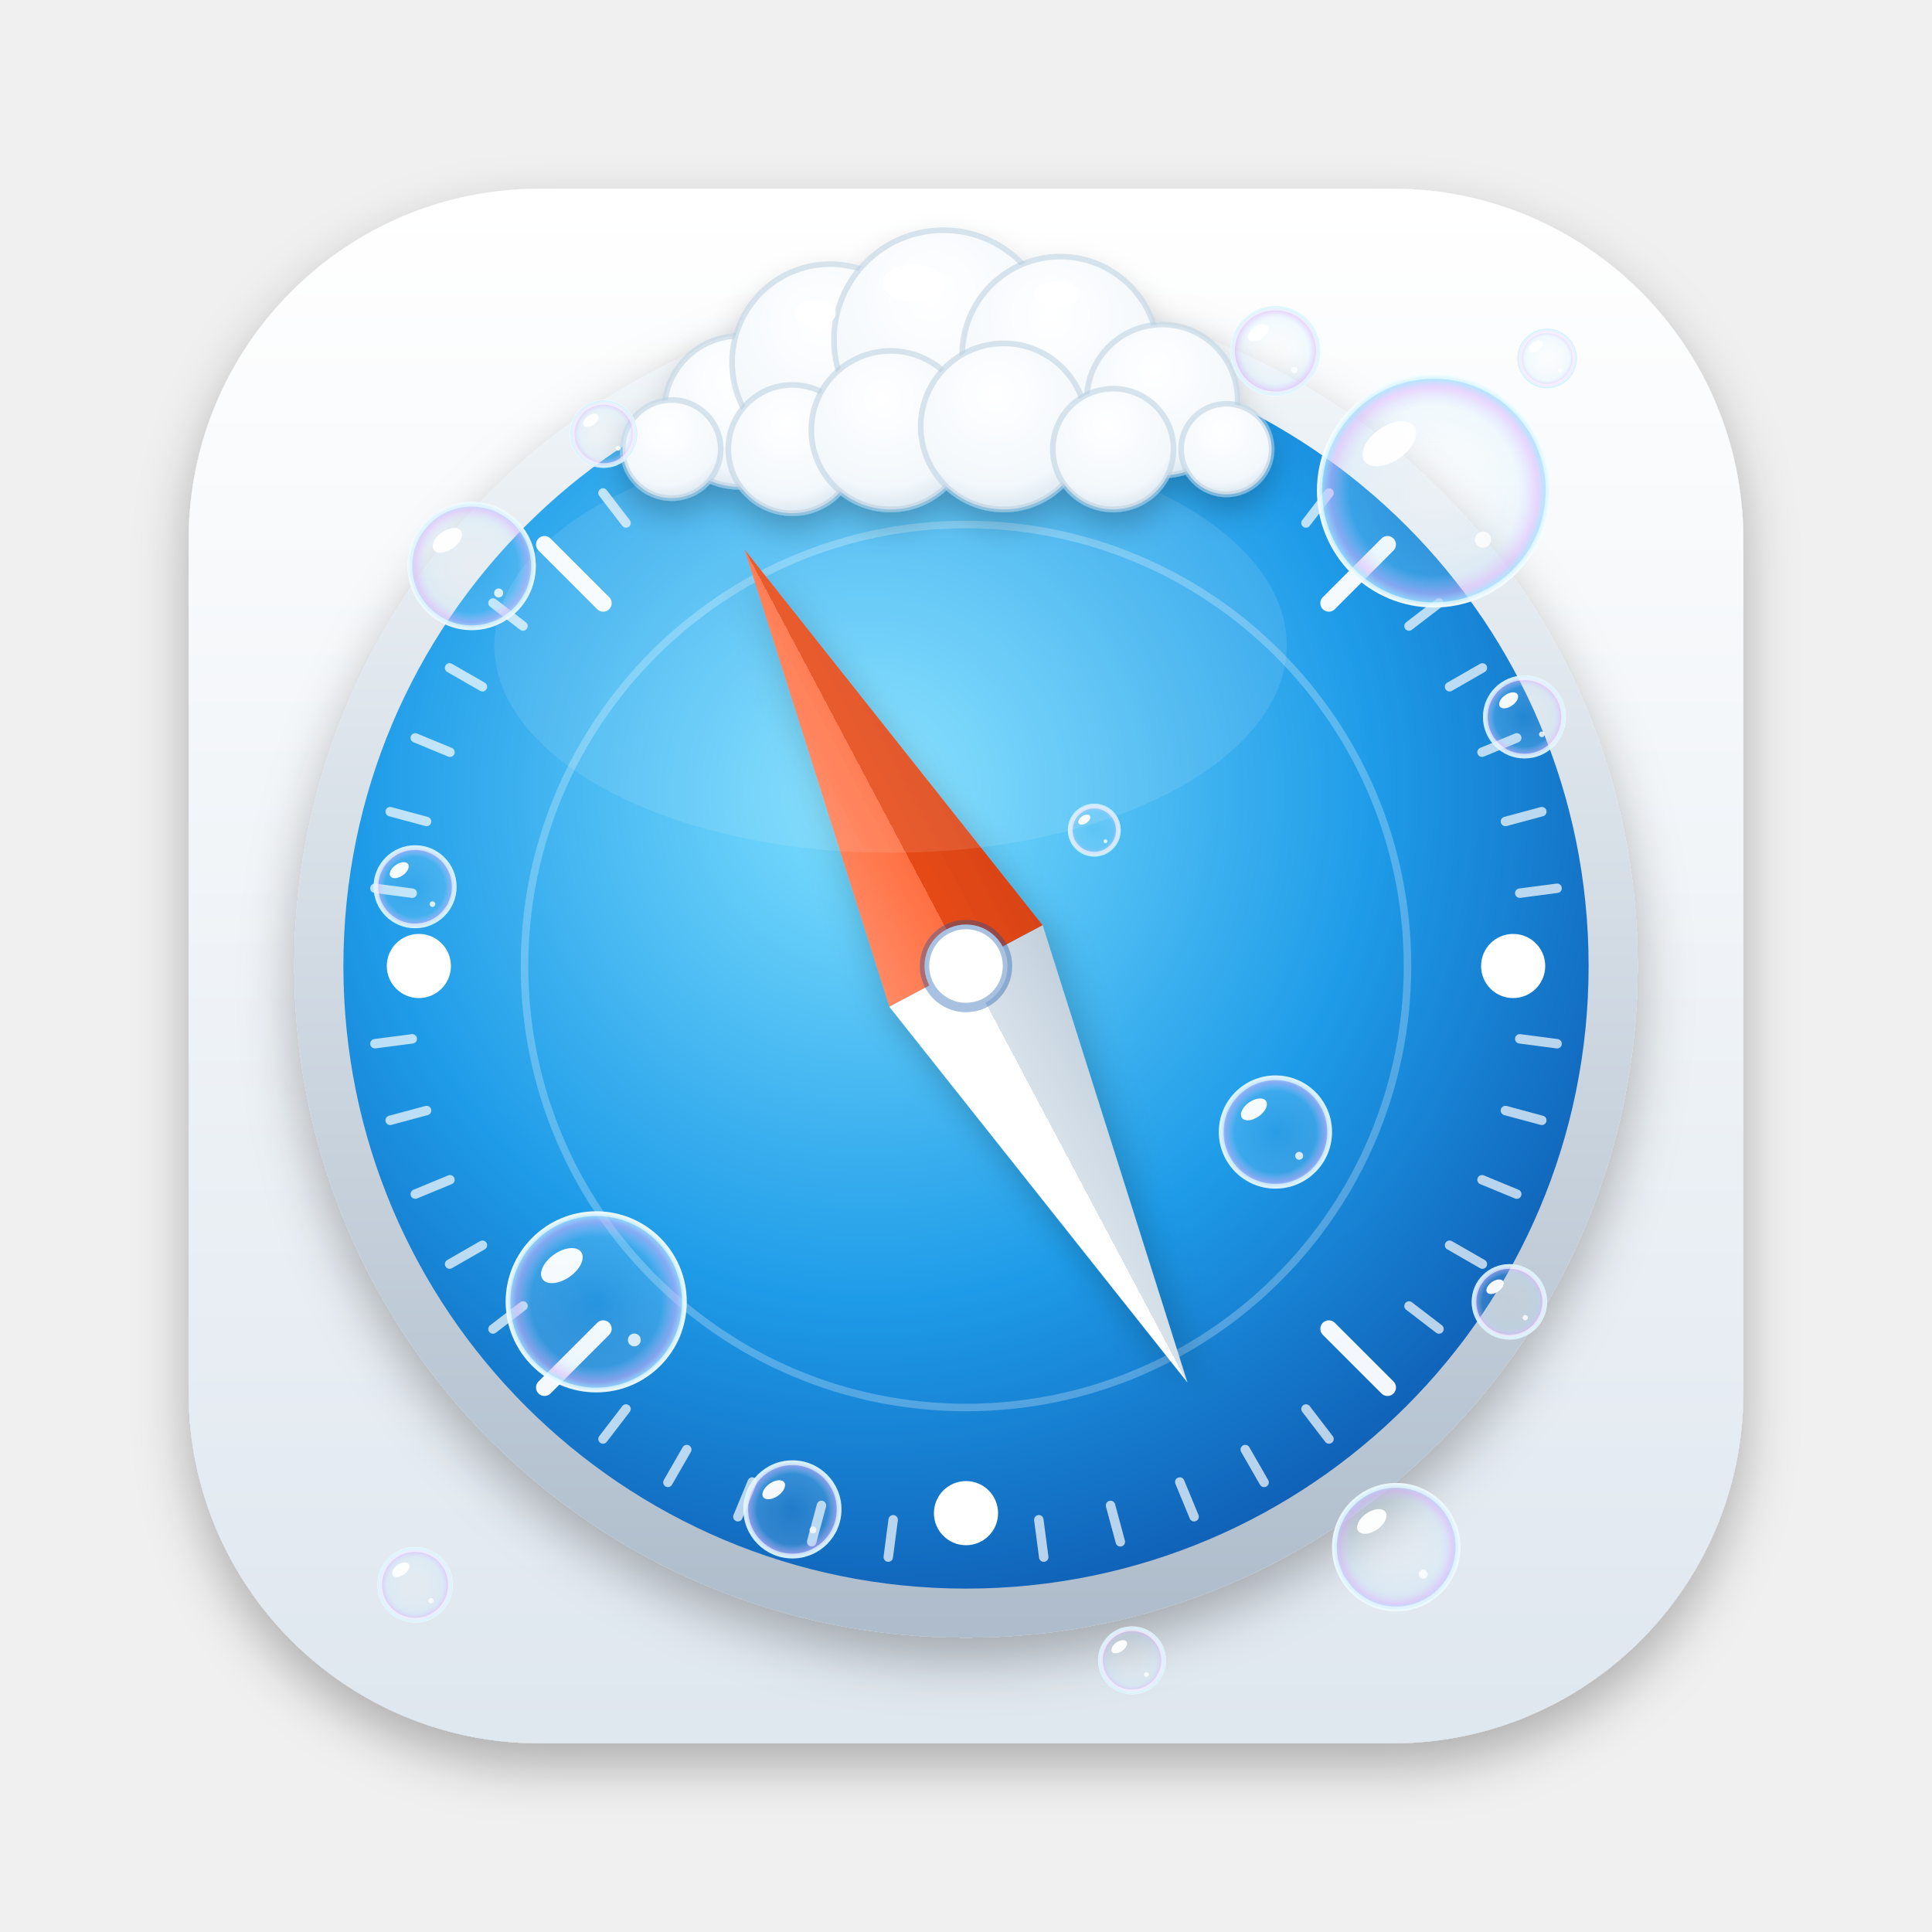
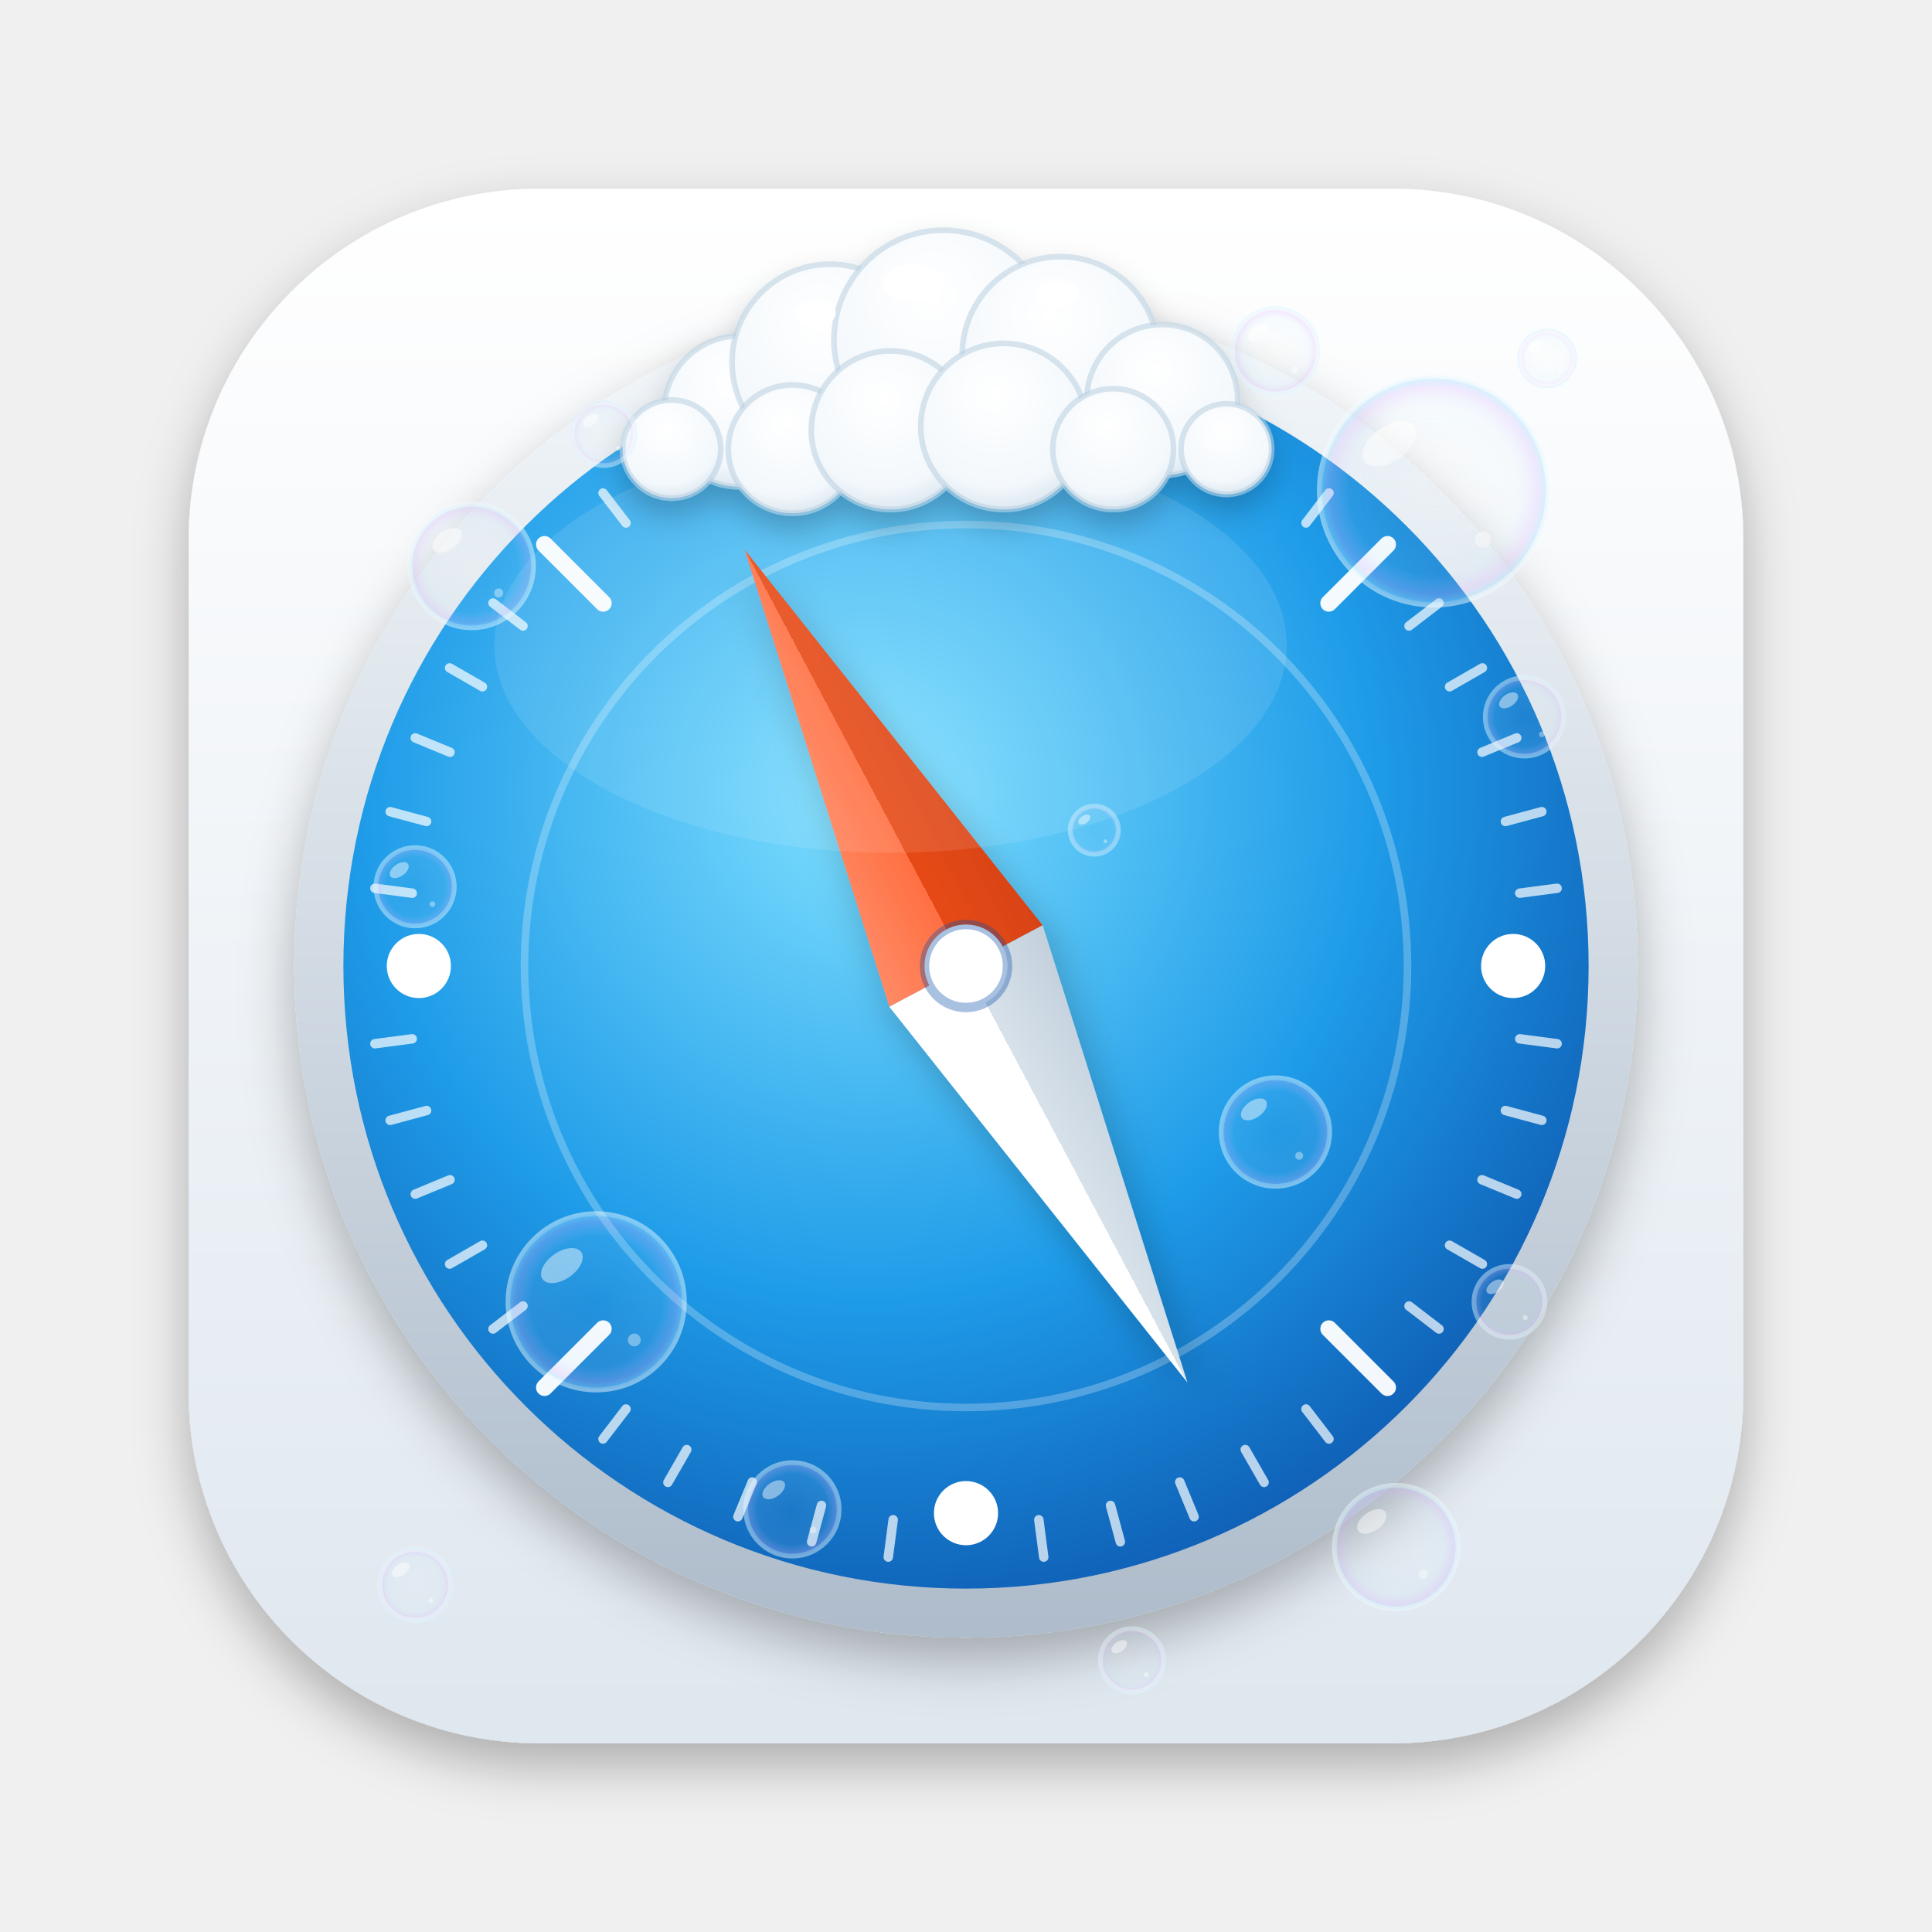
<svg xmlns="http://www.w3.org/2000/svg" viewBox="0 0 1024 1024" width="1024" height="1024">
  <defs>
    <linearGradient id="tile" x1="0" y1="0" x2="0" y2="1">
      <stop offset="0" stop-color="#ffffff" />
      <stop offset="1" stop-color="#dfe7ef" />
    </linearGradient>
    <radialGradient id="dial" cx="0.42" cy="0.36" r="0.75">
      <stop offset="0" stop-color="#7fe0ff" />
      <stop offset="0.55" stop-color="#1e9be8" />
      <stop offset="1" stop-color="#0b4fa8" />
    </radialGradient>
    <linearGradient id="rim" x1="0" y1="0" x2="0" y2="1">
      <stop offset="0" stop-color="#f4f8fb" />
      <stop offset="1" stop-color="#aebccb" />
    </linearGradient>
    <linearGradient id="needleA" x1="0" y1="0" x2="1" y2="0">
      <stop offset="0" stop-color="#ff8a65" />
      <stop offset="0.5" stop-color="#ff7043" />
      <stop offset="0.5" stop-color="#e64a19" />
      <stop offset="1" stop-color="#d84315" />
    </linearGradient>
    <linearGradient id="needleB" x1="0" y1="0" x2="1" y2="0">
      <stop offset="0" stop-color="#ffffff" />
      <stop offset="0.5" stop-color="#ffffff" />
      <stop offset="0.5" stop-color="#d7e1ea" />
      <stop offset="1" stop-color="#c3d0dc" />
    </linearGradient>
    <radialGradient id="foam" cx="0.45" cy="0.3" r="0.8">
      <stop offset="0" stop-color="#ffffff" />
      <stop offset="0.7" stop-color="#f3f8fc" />
      <stop offset="1" stop-color="#cfdeea" />
    </radialGradient>
    <radialGradient id="bubble" cx="0.5" cy="0.5" r="0.5">
      <stop offset="0" stop-color="#ffffff" stop-opacity="0.05" />
      <stop offset="0.72" stop-color="#bfe9ff" stop-opacity="0.18" />
      <stop offset="0.88" stop-color="#d9b8ff" stop-opacity="0.55" />
      <stop offset="0.96" stop-color="#9fe6ff" stop-opacity="0.85" />
      <stop offset="1" stop-color="#ffffff" stop-opacity="0.95" />
    </radialGradient>
    <filter id="shadow" x="-20%" y="-20%" width="140%" height="140%">
      <feGaussianBlur in="SourceAlpha" stdDeviation="14" />
      <feOffset dy="12" />
      <feComponentTransfer>
        <feFuncA type="linear" slope="0.28" />
      </feComponentTransfer>
      <feMerge>
        <feMergeNode />
        <feMergeNode in="SourceGraphic" />
      </feMerge>
    </filter>
    <filter id="soft" x="-20%" y="-20%" width="140%" height="140%">
      <feGaussianBlur in="SourceAlpha" stdDeviation="8" />
      <feOffset dy="8" />
      <feComponentTransfer>
        <feFuncA type="linear" slope="0.22" />
      </feComponentTransfer>
      <feMerge>
        <feMergeNode />
        <feMergeNode in="SourceGraphic" />
      </feMerge>
    </filter>
    <clipPath id="dialclip">
      <circle cx="512" cy="512" r="330" />
    </clipPath>
  </defs>
  <rect x="100" y="100" width="824" height="824" rx="186" fill="url(#tile)" filter="url(#shadow)" />
  <g filter="url(#shadow)">
    <circle cx="512" cy="512" r="356" fill="url(#rim)" />
  </g>
  <circle cx="512" cy="512" r="330" fill="url(#dial)" />
  <line x1="553.2" y1="198.7" x2="550.6" y2="218.5" stroke="#ffffff" stroke-opacity="0.7" stroke-width="5" stroke-linecap="round" />
  <line x1="593.8" y1="206.8" x2="588.6" y2="226.1" stroke="#ffffff" stroke-opacity="0.7" stroke-width="5" stroke-linecap="round" />
  <line x1="632.9" y1="220.1" x2="625.3" y2="238.5" stroke="#ffffff" stroke-opacity="0.7" stroke-width="5" stroke-linecap="round" />
  <line x1="670.0" y1="238.3" x2="660.0" y2="255.7" stroke="#ffffff" stroke-opacity="0.7" stroke-width="5" stroke-linecap="round" />
  <line x1="704.4" y1="261.3" x2="692.2" y2="277.2" stroke="#ffffff" stroke-opacity="0.7" stroke-width="5" stroke-linecap="round" />
  <line x1="735.4" y1="288.6" x2="704.3" y2="319.7" stroke="#ffffff" stroke-opacity="0.95" stroke-width="9" stroke-linecap="round" />
  <line x1="762.7" y1="319.6" x2="746.8" y2="331.8" stroke="#ffffff" stroke-opacity="0.7" stroke-width="5" stroke-linecap="round" />
  <line x1="785.7" y1="354.0" x2="768.3" y2="364.0" stroke="#ffffff" stroke-opacity="0.7" stroke-width="5" stroke-linecap="round" />
  <line x1="803.9" y1="391.1" x2="785.5" y2="398.7" stroke="#ffffff" stroke-opacity="0.7" stroke-width="5" stroke-linecap="round" />
  <line x1="817.2" y1="430.2" x2="797.9" y2="435.4" stroke="#ffffff" stroke-opacity="0.7" stroke-width="5" stroke-linecap="round" />
  <line x1="825.3" y1="470.8" x2="805.5" y2="473.4" stroke="#ffffff" stroke-opacity="0.7" stroke-width="5" stroke-linecap="round" />
  <line x1="825.3" y1="553.2" x2="805.5" y2="550.6" stroke="#ffffff" stroke-opacity="0.7" stroke-width="5" stroke-linecap="round" />
  <line x1="817.2" y1="593.8" x2="797.9" y2="588.6" stroke="#ffffff" stroke-opacity="0.7" stroke-width="5" stroke-linecap="round" />
  <line x1="803.9" y1="632.9" x2="785.5" y2="625.3" stroke="#ffffff" stroke-opacity="0.7" stroke-width="5" stroke-linecap="round" />
  <line x1="785.7" y1="670.0" x2="768.3" y2="660.0" stroke="#ffffff" stroke-opacity="0.7" stroke-width="5" stroke-linecap="round" />
  <line x1="762.7" y1="704.4" x2="746.8" y2="692.2" stroke="#ffffff" stroke-opacity="0.7" stroke-width="5" stroke-linecap="round" />
  <line x1="735.4" y1="735.4" x2="704.3" y2="704.3" stroke="#ffffff" stroke-opacity="0.95" stroke-width="9" stroke-linecap="round" />
  <line x1="704.4" y1="762.7" x2="692.2" y2="746.8" stroke="#ffffff" stroke-opacity="0.7" stroke-width="5" stroke-linecap="round" />
  <line x1="670.0" y1="785.7" x2="660.0" y2="768.3" stroke="#ffffff" stroke-opacity="0.7" stroke-width="5" stroke-linecap="round" />
  <line x1="632.9" y1="803.9" x2="625.3" y2="785.5" stroke="#ffffff" stroke-opacity="0.7" stroke-width="5" stroke-linecap="round" />
  <line x1="593.8" y1="817.2" x2="588.6" y2="797.9" stroke="#ffffff" stroke-opacity="0.7" stroke-width="5" stroke-linecap="round" />
  <line x1="553.2" y1="825.3" x2="550.6" y2="805.5" stroke="#ffffff" stroke-opacity="0.7" stroke-width="5" stroke-linecap="round" />
  <line x1="470.8" y1="825.3" x2="473.4" y2="805.5" stroke="#ffffff" stroke-opacity="0.7" stroke-width="5" stroke-linecap="round" />
  <line x1="430.2" y1="817.2" x2="435.4" y2="797.9" stroke="#ffffff" stroke-opacity="0.7" stroke-width="5" stroke-linecap="round" />
  <line x1="391.1" y1="803.9" x2="398.7" y2="785.5" stroke="#ffffff" stroke-opacity="0.7" stroke-width="5" stroke-linecap="round" />
  <line x1="354.0" y1="785.7" x2="364.0" y2="768.3" stroke="#ffffff" stroke-opacity="0.7" stroke-width="5" stroke-linecap="round" />
  <line x1="319.6" y1="762.7" x2="331.8" y2="746.8" stroke="#ffffff" stroke-opacity="0.7" stroke-width="5" stroke-linecap="round" />
  <line x1="288.6" y1="735.4" x2="319.7" y2="704.3" stroke="#ffffff" stroke-opacity="0.95" stroke-width="9" stroke-linecap="round" />
  <line x1="261.3" y1="704.4" x2="277.2" y2="692.2" stroke="#ffffff" stroke-opacity="0.7" stroke-width="5" stroke-linecap="round" />
  <line x1="238.3" y1="670.0" x2="255.7" y2="660.0" stroke="#ffffff" stroke-opacity="0.7" stroke-width="5" stroke-linecap="round" />
  <line x1="220.1" y1="632.9" x2="238.5" y2="625.3" stroke="#ffffff" stroke-opacity="0.7" stroke-width="5" stroke-linecap="round" />
  <line x1="206.8" y1="593.8" x2="226.1" y2="588.6" stroke="#ffffff" stroke-opacity="0.7" stroke-width="5" stroke-linecap="round" />
  <line x1="198.7" y1="553.2" x2="218.5" y2="550.6" stroke="#ffffff" stroke-opacity="0.7" stroke-width="5" stroke-linecap="round" />
  <line x1="198.7" y1="470.8" x2="218.5" y2="473.4" stroke="#ffffff" stroke-opacity="0.7" stroke-width="5" stroke-linecap="round" />
  <line x1="206.8" y1="430.2" x2="226.1" y2="435.4" stroke="#ffffff" stroke-opacity="0.7" stroke-width="5" stroke-linecap="round" />
  <line x1="220.1" y1="391.1" x2="238.5" y2="398.7" stroke="#ffffff" stroke-opacity="0.7" stroke-width="5" stroke-linecap="round" />
  <line x1="238.3" y1="354.0" x2="255.7" y2="364.0" stroke="#ffffff" stroke-opacity="0.7" stroke-width="5" stroke-linecap="round" />
  <line x1="261.3" y1="319.6" x2="277.2" y2="331.8" stroke="#ffffff" stroke-opacity="0.7" stroke-width="5" stroke-linecap="round" />
  <line x1="288.6" y1="288.6" x2="319.7" y2="319.7" stroke="#ffffff" stroke-opacity="0.95" stroke-width="9" stroke-linecap="round" />
  <line x1="319.6" y1="261.3" x2="331.8" y2="277.2" stroke="#ffffff" stroke-opacity="0.7" stroke-width="5" stroke-linecap="round" />
  <line x1="354.0" y1="238.3" x2="364.0" y2="255.7" stroke="#ffffff" stroke-opacity="0.7" stroke-width="5" stroke-linecap="round" />
  <line x1="391.1" y1="220.1" x2="398.7" y2="238.5" stroke="#ffffff" stroke-opacity="0.7" stroke-width="5" stroke-linecap="round" />
  <line x1="430.2" y1="206.8" x2="435.4" y2="226.1" stroke="#ffffff" stroke-opacity="0.7" stroke-width="5" stroke-linecap="round" />
  <line x1="470.8" y1="198.7" x2="473.4" y2="218.5" stroke="#ffffff" stroke-opacity="0.7" stroke-width="5" stroke-linecap="round" />
  <circle cx="512.0" cy="222.0" r="17" fill="#ffffff" />
  <circle cx="802.0" cy="512.0" r="17" fill="#ffffff" />
  <circle cx="512.0" cy="802.0" r="17" fill="#ffffff" />
  <circle cx="222.0" cy="512.0" r="17" fill="#ffffff" />
  <circle cx="512" cy="512" r="234" fill="none" stroke="#ffffff" stroke-opacity="0.25" stroke-width="4" />
  <g transform="rotate(-28 512 512)" filter="url(#soft)">
    <path d="M512 262 L558 512 L466 512 Z" fill="url(#needleA)" />
    <path d="M512 762 L558 512 L466 512 Z" fill="url(#needleB)" />
  </g>
  <circle cx="512" cy="512" r="22" fill="#ffffff" stroke="#0b4fa8" stroke-opacity="0.35" stroke-width="5" />
  <ellipse cx="472" cy="342" rx="210" ry="110" fill="#ffffff" opacity="0.10" clip-path="url(#dialclip)" />
  <g filter="url(#soft)">
    <circle cx="392" cy="218" r="40" fill="url(#foam)" stroke="#b9cfe0" stroke-opacity="0.55" stroke-width="3" />
    <circle cx="440" cy="192" r="52" fill="url(#foam)" stroke="#b9cfe0" stroke-opacity="0.55" stroke-width="3" />
    <circle cx="500" cy="180" r="58" fill="url(#foam)" stroke="#b9cfe0" stroke-opacity="0.55" stroke-width="3" />
    <circle cx="562" cy="188" r="52" fill="url(#foam)" stroke="#b9cfe0" stroke-opacity="0.55" stroke-width="3" />
    <circle cx="616" cy="212" r="40" fill="url(#foam)" stroke="#b9cfe0" stroke-opacity="0.55" stroke-width="3" />
    <circle cx="420" cy="238" r="34" fill="url(#foam)" stroke="#b9cfe0" stroke-opacity="0.55" stroke-width="3" />
    <circle cx="472" cy="228" r="42" fill="url(#foam)" stroke="#b9cfe0" stroke-opacity="0.55" stroke-width="3" />
    <circle cx="532" cy="226" r="44" fill="url(#foam)" stroke="#b9cfe0" stroke-opacity="0.55" stroke-width="3" />
    <circle cx="590" cy="238" r="32" fill="url(#foam)" stroke="#b9cfe0" stroke-opacity="0.55" stroke-width="3" />
    <circle cx="356" cy="238" r="26" fill="url(#foam)" stroke="#b9cfe0" stroke-opacity="0.55" stroke-width="3" />
    <circle cx="650" cy="238" r="24" fill="url(#foam)" stroke="#b9cfe0" stroke-opacity="0.55" stroke-width="3" />
  </g>
  <ellipse cx="484" cy="150" rx="16" ry="10" fill="#ffffff" opacity="0.9" />
  <ellipse cx="432" cy="166" rx="11" ry="7" fill="#ffffff" opacity="0.9" />
  <ellipse cx="560" cy="156" rx="12" ry="7" fill="#ffffff" opacity="0.9" />
-   <circle cx="760" cy="260" r="62" fill="url(#bubble)" />
-   <circle cx="760" cy="260" r="60.5" fill="none" stroke="#ffffff" stroke-opacity="0.6" stroke-width="2.5" />
-   <ellipse cx="736.4" cy="235.2" rx="16.1" ry="9.3" transform="rotate(-35 736.4 235.2)" fill="#ffffff" opacity="0.95" />
-   <circle cx="786.0" cy="286.0" r="4.3" fill="#ffffff" opacity="0.8" />
-   <circle cx="676" cy="186" r="24" fill="url(#bubble)" />
-   <circle cx="676" cy="186" r="22.5" fill="none" stroke="#ffffff" stroke-opacity="0.6" stroke-width="2.0" />
-   <ellipse cx="666.9" cy="176.4" rx="6.2" ry="3.6" transform="rotate(-35 666.9 176.4)" fill="#ffffff" opacity="0.95" />
-   <circle cx="686.1" cy="196.1" r="1.7" fill="#ffffff" opacity="0.8" />
-   <circle cx="808" cy="380" r="22" fill="url(#bubble)" />
-   <circle cx="808" cy="380" r="20.5" fill="none" stroke="#ffffff" stroke-opacity="0.6" stroke-width="2.0" />
-   <ellipse cx="799.6" cy="371.2" rx="5.7" ry="3.3" transform="rotate(-35 799.6 371.2)" fill="#ffffff" opacity="0.95" />
-   <circle cx="817.2" cy="389.2" r="1.5" fill="#ffffff" opacity="0.8" />
-   <circle cx="316" cy="690" r="48" fill="url(#bubble)" />
-   <circle cx="316" cy="690" r="46.5" fill="none" stroke="#ffffff" stroke-opacity="0.6" stroke-width="2.0" />
-   <ellipse cx="297.8" cy="670.8" rx="12.5" ry="7.2" transform="rotate(-35 297.8 670.8)" fill="#ffffff" opacity="0.95" />
-   <circle cx="336.2" cy="710.2" r="3.4" fill="#ffffff" opacity="0.8" />
-   <circle cx="676" cy="600" r="30" fill="url(#bubble)" />
-   <circle cx="676" cy="600" r="28.5" fill="none" stroke="#ffffff" stroke-opacity="0.6" stroke-width="2.0" />
-   <ellipse cx="664.6" cy="588.0" rx="7.8" ry="4.5" transform="rotate(-35 664.6 588.0)" fill="#ffffff" opacity="0.95" />
-   <circle cx="688.6" cy="612.6" r="2.1" fill="#ffffff" opacity="0.8" />
-   <circle cx="800" cy="690" r="20" fill="url(#bubble)" />
-   <circle cx="800" cy="690" r="18.5" fill="none" stroke="#ffffff" stroke-opacity="0.6" stroke-width="2.0" />
-   <ellipse cx="792.4" cy="682.0" rx="5.2" ry="3.0" transform="rotate(-35 792.4 682.0)" fill="#ffffff" opacity="0.95" />
-   <circle cx="808.4" cy="698.4" r="1.4" fill="#ffffff" opacity="0.8" />
-   <circle cx="250" cy="300" r="34" fill="url(#bubble)" />
-   <circle cx="250" cy="300" r="32.5" fill="none" stroke="#ffffff" stroke-opacity="0.6" stroke-width="2.0" />
-   <ellipse cx="237.1" cy="286.4" rx="8.8" ry="5.1" transform="rotate(-35 237.1 286.4)" fill="#ffffff" opacity="0.95" />
-   <circle cx="264.3" cy="314.3" r="2.4" fill="#ffffff" opacity="0.8" />
-   <circle cx="320" cy="230" r="18" fill="url(#bubble)" />
-   <circle cx="320" cy="230" r="16.5" fill="none" stroke="#ffffff" stroke-opacity="0.6" stroke-width="2.0" />
-   <ellipse cx="313.2" cy="222.8" rx="4.7" ry="2.7" transform="rotate(-35 313.2 222.8)" fill="#ffffff" opacity="0.95" />
-   <circle cx="327.6" cy="237.6" r="1.3" fill="#ffffff" opacity="0.8" />
-   <circle cx="220" cy="470" r="22" fill="url(#bubble)" />
-   <circle cx="220" cy="470" r="20.5" fill="none" stroke="#ffffff" stroke-opacity="0.6" stroke-width="2.0" />
-   <ellipse cx="211.6" cy="461.2" rx="5.7" ry="3.3" transform="rotate(-35 211.6 461.2)" fill="#ffffff" opacity="0.95" />
-   <circle cx="229.2" cy="479.2" r="1.5" fill="#ffffff" opacity="0.8" />
-   <circle cx="420" cy="800" r="26" fill="url(#bubble)" />
-   <circle cx="420" cy="800" r="24.5" fill="none" stroke="#ffffff" stroke-opacity="0.6" stroke-width="2.0" />
-   <ellipse cx="410.1" cy="789.6" rx="6.8" ry="3.9" transform="rotate(-35 410.1 789.6)" fill="#ffffff" opacity="0.95" />
-   <circle cx="430.9" cy="810.9" r="1.8" fill="#ffffff" opacity="0.8" />
-   <circle cx="600" cy="880" r="18" fill="url(#bubble)" />
-   <circle cx="600" cy="880" r="16.5" fill="none" stroke="#ffffff" stroke-opacity="0.6" stroke-width="2.0" />
-   <ellipse cx="593.2" cy="872.8" rx="4.7" ry="2.7" transform="rotate(-35 593.2 872.8)" fill="#ffffff" opacity="0.95" />
-   <circle cx="607.6" cy="887.6" r="1.3" fill="#ffffff" opacity="0.8" />
-   <circle cx="740" cy="820" r="34" fill="url(#bubble)" />
-   <circle cx="740" cy="820" r="32.5" fill="none" stroke="#ffffff" stroke-opacity="0.6" stroke-width="2.0" />
-   <ellipse cx="727.1" cy="806.4" rx="8.8" ry="5.1" transform="rotate(-35 727.1 806.4)" fill="#ffffff" opacity="0.95" />
-   <circle cx="754.3" cy="834.3" r="2.4" fill="#ffffff" opacity="0.8" />
-   <circle cx="220" cy="840" r="20" fill="url(#bubble)" />
-   <circle cx="220" cy="840" r="18.5" fill="none" stroke="#ffffff" stroke-opacity="0.6" stroke-width="2.0" />
-   <ellipse cx="212.4" cy="832.0" rx="5.2" ry="3.0" transform="rotate(-35 212.4 832.0)" fill="#ffffff" opacity="0.95" />
-   <circle cx="228.4" cy="848.4" r="1.4" fill="#ffffff" opacity="0.8" />
-   <circle cx="820" cy="190" r="16" fill="url(#bubble)" />
-   <circle cx="820" cy="190" r="14.5" fill="none" stroke="#ffffff" stroke-opacity="0.6" stroke-width="2.0" />
-   <ellipse cx="813.9" cy="183.6" rx="4.2" ry="2.4" transform="rotate(-35 813.9 183.6)" fill="#ffffff" opacity="0.95" />
-   <circle cx="826.7" cy="196.7" r="1.1" fill="#ffffff" opacity="0.8" />
-   <circle cx="580" cy="440" r="14" fill="url(#bubble)" />
-   <circle cx="580" cy="440" r="12.5" fill="none" stroke="#ffffff" stroke-opacity="0.6" stroke-width="2.0" />
-   <ellipse cx="574.7" cy="434.4" rx="3.6" ry="2.1" transform="rotate(-35 574.7 434.4)" fill="#ffffff" opacity="0.95" />
-   <circle cx="585.9" cy="445.9" r="1.0" fill="#ffffff" opacity="0.8" />
+   <g opacity="0.5">
+     <circle cx="760" cy="260" r="62" fill="url(#bubble)" />
+     <circle cx="760" cy="260" r="60.5" fill="none" stroke="#ffffff" stroke-opacity="0.6" stroke-width="2.5" />
+     <ellipse cx="736.4" cy="235.2" rx="16.1" ry="9.3" transform="rotate(-35 736.4 235.2)" fill="#ffffff" opacity="0.95" />
+     <circle cx="786.0" cy="286.0" r="4.3" fill="#ffffff" opacity="0.8" />
+     <circle cx="676" cy="186" r="24" fill="url(#bubble)" />
+     <circle cx="676" cy="186" r="22.5" fill="none" stroke="#ffffff" stroke-opacity="0.6" stroke-width="2.0" />
+     <ellipse cx="666.9" cy="176.4" rx="6.2" ry="3.6" transform="rotate(-35 666.9 176.4)" fill="#ffffff" opacity="0.95" />
+     <circle cx="686.1" cy="196.1" r="1.7" fill="#ffffff" opacity="0.8" />
+     <circle cx="808" cy="380" r="22" fill="url(#bubble)" />
+     <circle cx="808" cy="380" r="20.5" fill="none" stroke="#ffffff" stroke-opacity="0.6" stroke-width="2.0" />
+     <ellipse cx="799.6" cy="371.2" rx="5.7" ry="3.3" transform="rotate(-35 799.6 371.2)" fill="#ffffff" opacity="0.95" />
+     <circle cx="817.2" cy="389.2" r="1.5" fill="#ffffff" opacity="0.8" />
+     <circle cx="316" cy="690" r="48" fill="url(#bubble)" />
+     <circle cx="316" cy="690" r="46.5" fill="none" stroke="#ffffff" stroke-opacity="0.6" stroke-width="2.0" />
+     <ellipse cx="297.8" cy="670.8" rx="12.5" ry="7.2" transform="rotate(-35 297.8 670.8)" fill="#ffffff" opacity="0.95" />
+     <circle cx="336.2" cy="710.2" r="3.4" fill="#ffffff" opacity="0.8" />
+     <circle cx="676" cy="600" r="30" fill="url(#bubble)" />
+     <circle cx="676" cy="600" r="28.5" fill="none" stroke="#ffffff" stroke-opacity="0.6" stroke-width="2.0" />
+     <ellipse cx="664.6" cy="588.0" rx="7.8" ry="4.5" transform="rotate(-35 664.6 588.0)" fill="#ffffff" opacity="0.95" />
+     <circle cx="688.6" cy="612.6" r="2.1" fill="#ffffff" opacity="0.8" />
+     <circle cx="800" cy="690" r="20" fill="url(#bubble)" />
+     <circle cx="800" cy="690" r="18.5" fill="none" stroke="#ffffff" stroke-opacity="0.6" stroke-width="2.0" />
+     <ellipse cx="792.4" cy="682.0" rx="5.2" ry="3.0" transform="rotate(-35 792.4 682.0)" fill="#ffffff" opacity="0.95" />
+     <circle cx="808.4" cy="698.4" r="1.4" fill="#ffffff" opacity="0.8" />
+     <circle cx="250" cy="300" r="34" fill="url(#bubble)" />
+     <circle cx="250" cy="300" r="32.5" fill="none" stroke="#ffffff" stroke-opacity="0.6" stroke-width="2.0" />
+     <ellipse cx="237.1" cy="286.4" rx="8.8" ry="5.1" transform="rotate(-35 237.1 286.4)" fill="#ffffff" opacity="0.95" />
+     <circle cx="264.3" cy="314.3" r="2.4" fill="#ffffff" opacity="0.8" />
+     <circle cx="320" cy="230" r="18" fill="url(#bubble)" />
+     <circle cx="320" cy="230" r="16.5" fill="none" stroke="#ffffff" stroke-opacity="0.6" stroke-width="2.0" />
+     <ellipse cx="313.2" cy="222.8" rx="4.7" ry="2.7" transform="rotate(-35 313.2 222.8)" fill="#ffffff" opacity="0.95" />
+     <circle cx="327.6" cy="237.6" r="1.3" fill="#ffffff" opacity="0.8" />
+     <circle cx="220" cy="470" r="22" fill="url(#bubble)" />
+     <circle cx="220" cy="470" r="20.5" fill="none" stroke="#ffffff" stroke-opacity="0.6" stroke-width="2.0" />
+     <ellipse cx="211.6" cy="461.2" rx="5.7" ry="3.3" transform="rotate(-35 211.6 461.2)" fill="#ffffff" opacity="0.95" />
+     <circle cx="229.2" cy="479.2" r="1.5" fill="#ffffff" opacity="0.8" />
+     <circle cx="420" cy="800" r="26" fill="url(#bubble)" />
+     <circle cx="420" cy="800" r="24.5" fill="none" stroke="#ffffff" stroke-opacity="0.6" stroke-width="2.0" />
+     <ellipse cx="410.1" cy="789.6" rx="6.8" ry="3.9" transform="rotate(-35 410.1 789.6)" fill="#ffffff" opacity="0.95" />
+     <circle cx="430.9" cy="810.9" r="1.8" fill="#ffffff" opacity="0.8" />
+     <circle cx="600" cy="880" r="18" fill="url(#bubble)" />
+     <circle cx="600" cy="880" r="16.5" fill="none" stroke="#ffffff" stroke-opacity="0.6" stroke-width="2.0" />
+     <ellipse cx="593.2" cy="872.8" rx="4.7" ry="2.7" transform="rotate(-35 593.2 872.8)" fill="#ffffff" opacity="0.95" />
+     <circle cx="607.6" cy="887.6" r="1.3" fill="#ffffff" opacity="0.8" />
+     <circle cx="740" cy="820" r="34" fill="url(#bubble)" />
+     <circle cx="740" cy="820" r="32.5" fill="none" stroke="#ffffff" stroke-opacity="0.6" stroke-width="2.0" />
+     <ellipse cx="727.1" cy="806.4" rx="8.8" ry="5.1" transform="rotate(-35 727.1 806.4)" fill="#ffffff" opacity="0.95" />
+     <circle cx="754.3" cy="834.3" r="2.4" fill="#ffffff" opacity="0.8" />
+     <circle cx="220" cy="840" r="20" fill="url(#bubble)" />
+     <circle cx="220" cy="840" r="18.5" fill="none" stroke="#ffffff" stroke-opacity="0.6" stroke-width="2.0" />
+     <ellipse cx="212.4" cy="832.0" rx="5.2" ry="3.0" transform="rotate(-35 212.4 832.0)" fill="#ffffff" opacity="0.95" />
+     <circle cx="228.4" cy="848.4" r="1.4" fill="#ffffff" opacity="0.8" />
+     <circle cx="820" cy="190" r="16" fill="url(#bubble)" />
+     <circle cx="820" cy="190" r="14.5" fill="none" stroke="#ffffff" stroke-opacity="0.6" stroke-width="2.0" />
+     <ellipse cx="813.9" cy="183.6" rx="4.2" ry="2.4" transform="rotate(-35 813.9 183.6)" fill="#ffffff" opacity="0.95" />
+     <circle cx="826.7" cy="196.7" r="1.1" fill="#ffffff" opacity="0.8" />
+     <circle cx="580" cy="440" r="14" fill="url(#bubble)" />
+     <circle cx="580" cy="440" r="12.5" fill="none" stroke="#ffffff" stroke-opacity="0.6" stroke-width="2.0" />
+     <ellipse cx="574.7" cy="434.4" rx="3.6" ry="2.1" transform="rotate(-35 574.7 434.4)" fill="#ffffff" opacity="0.95" />
+     <circle cx="585.9" cy="445.9" r="1.0" fill="#ffffff" opacity="0.8" />
+   </g>
</svg>
